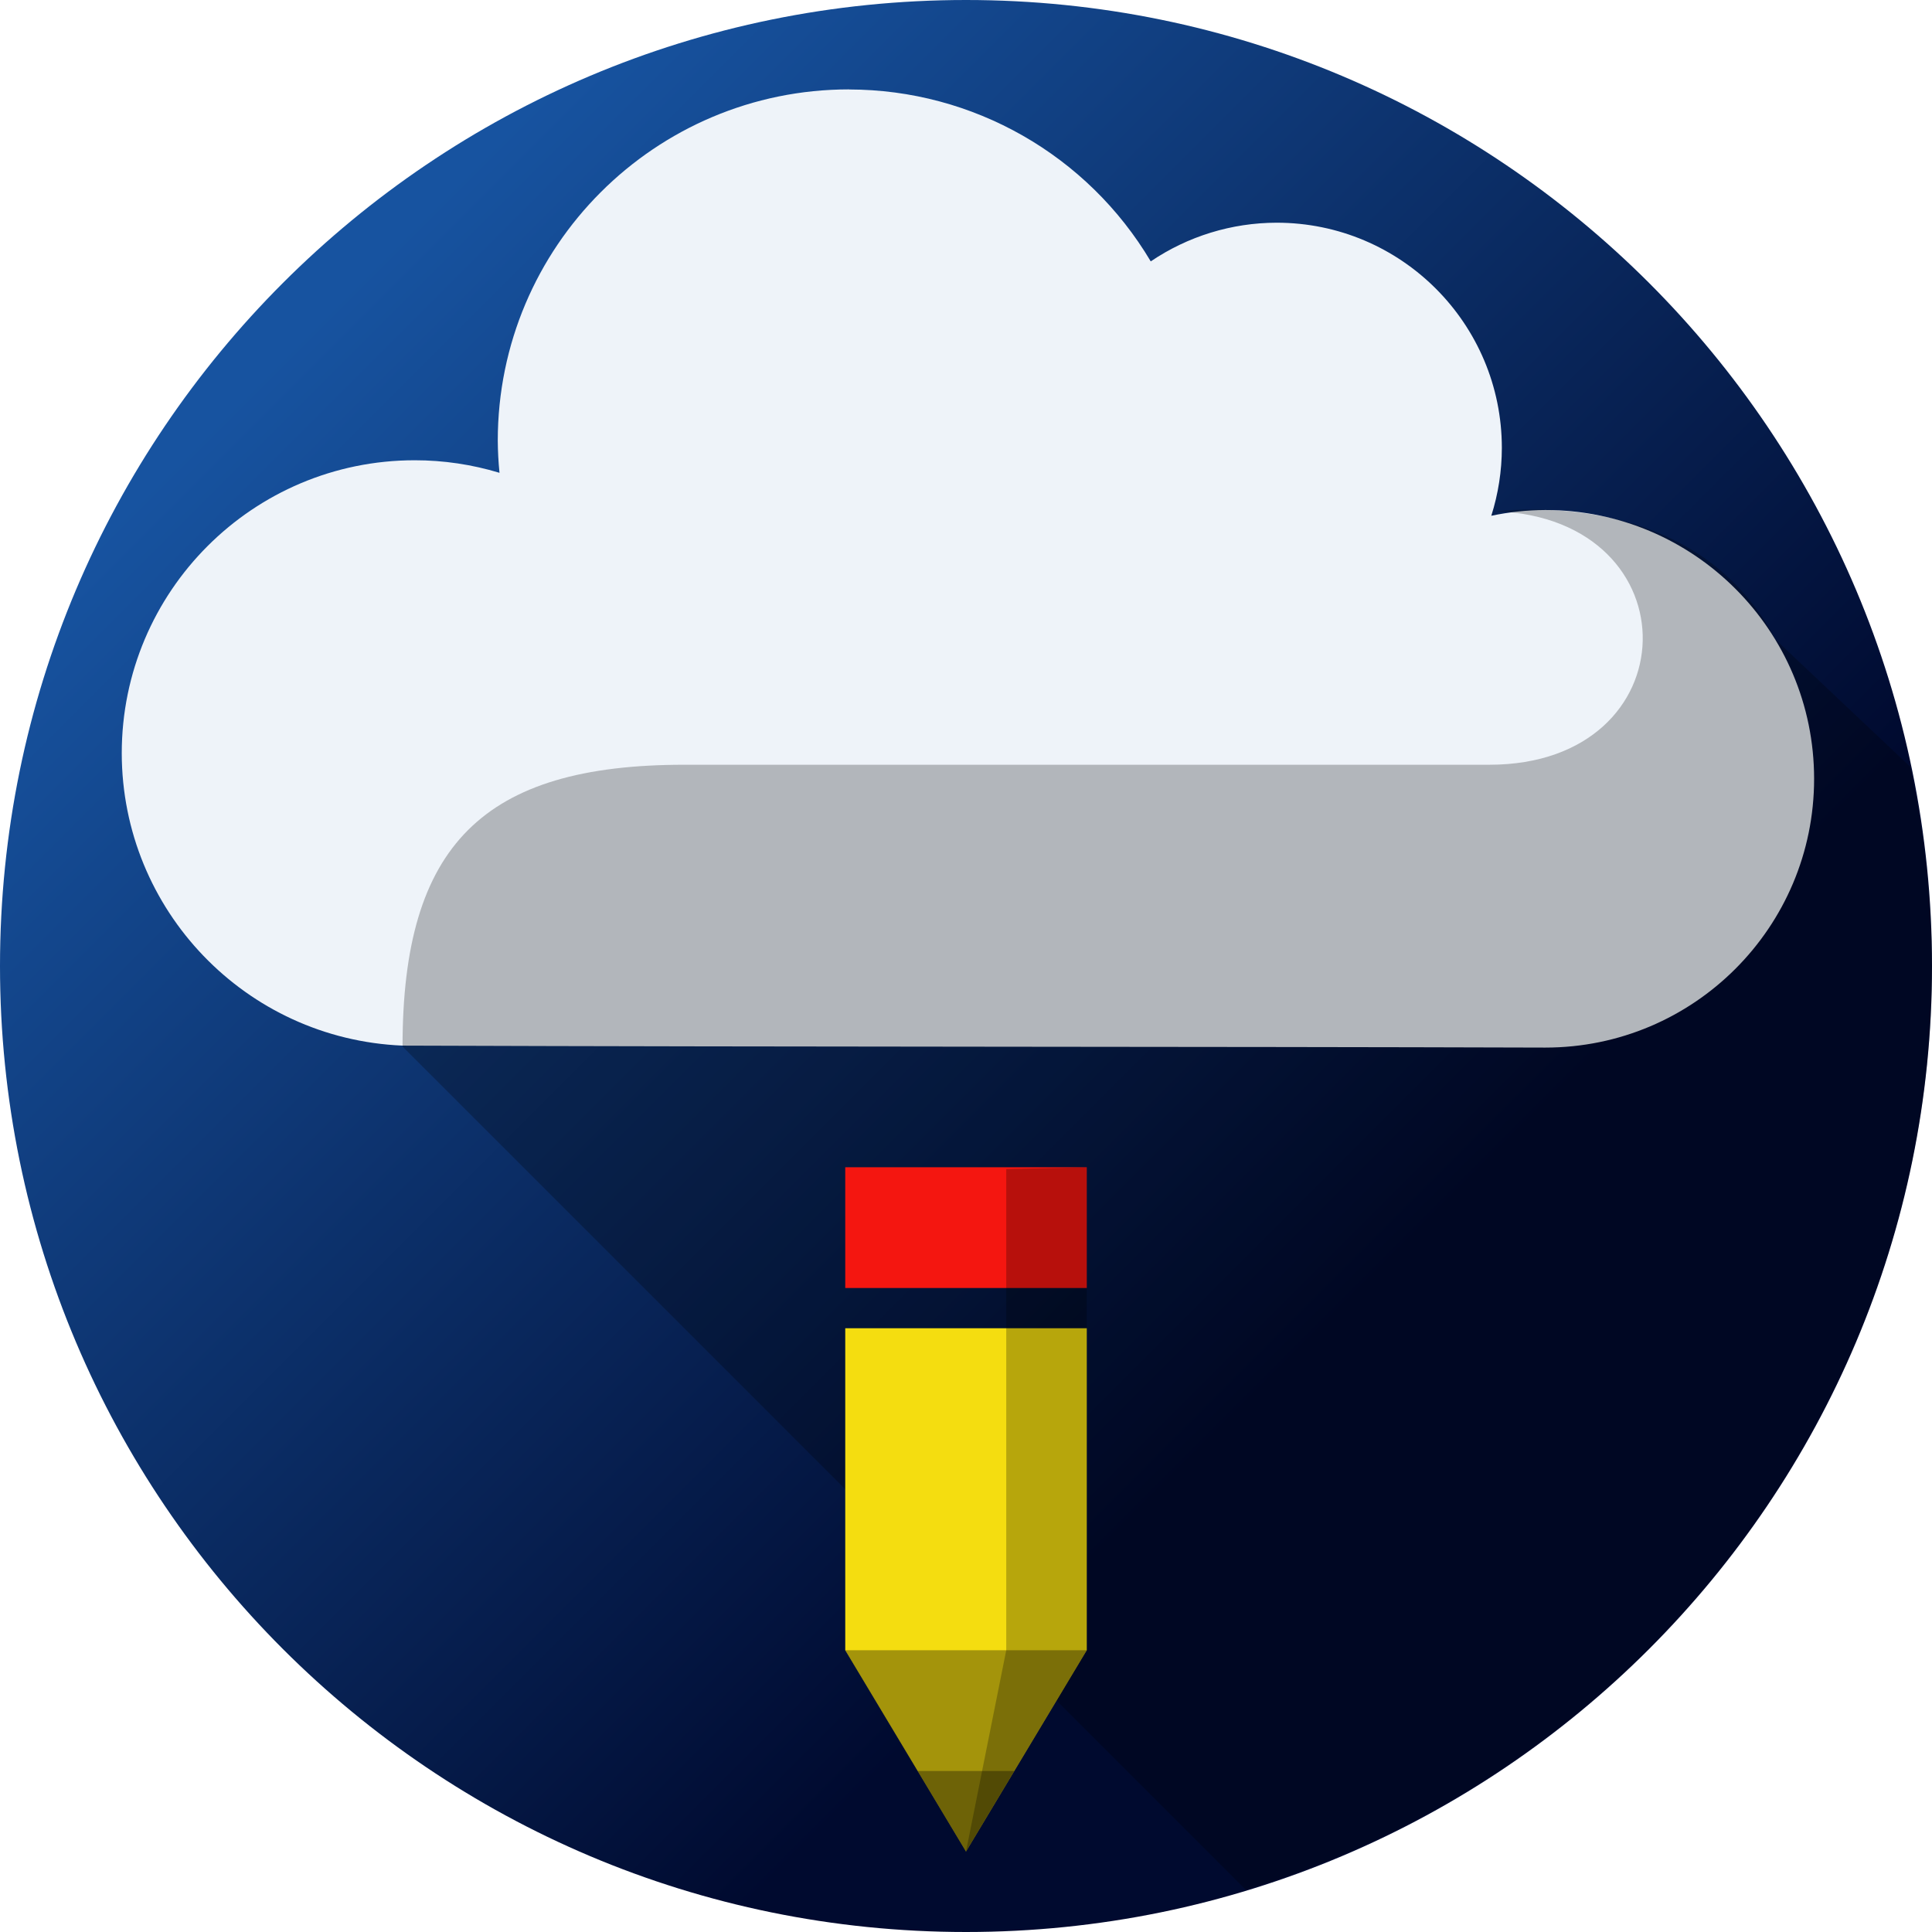
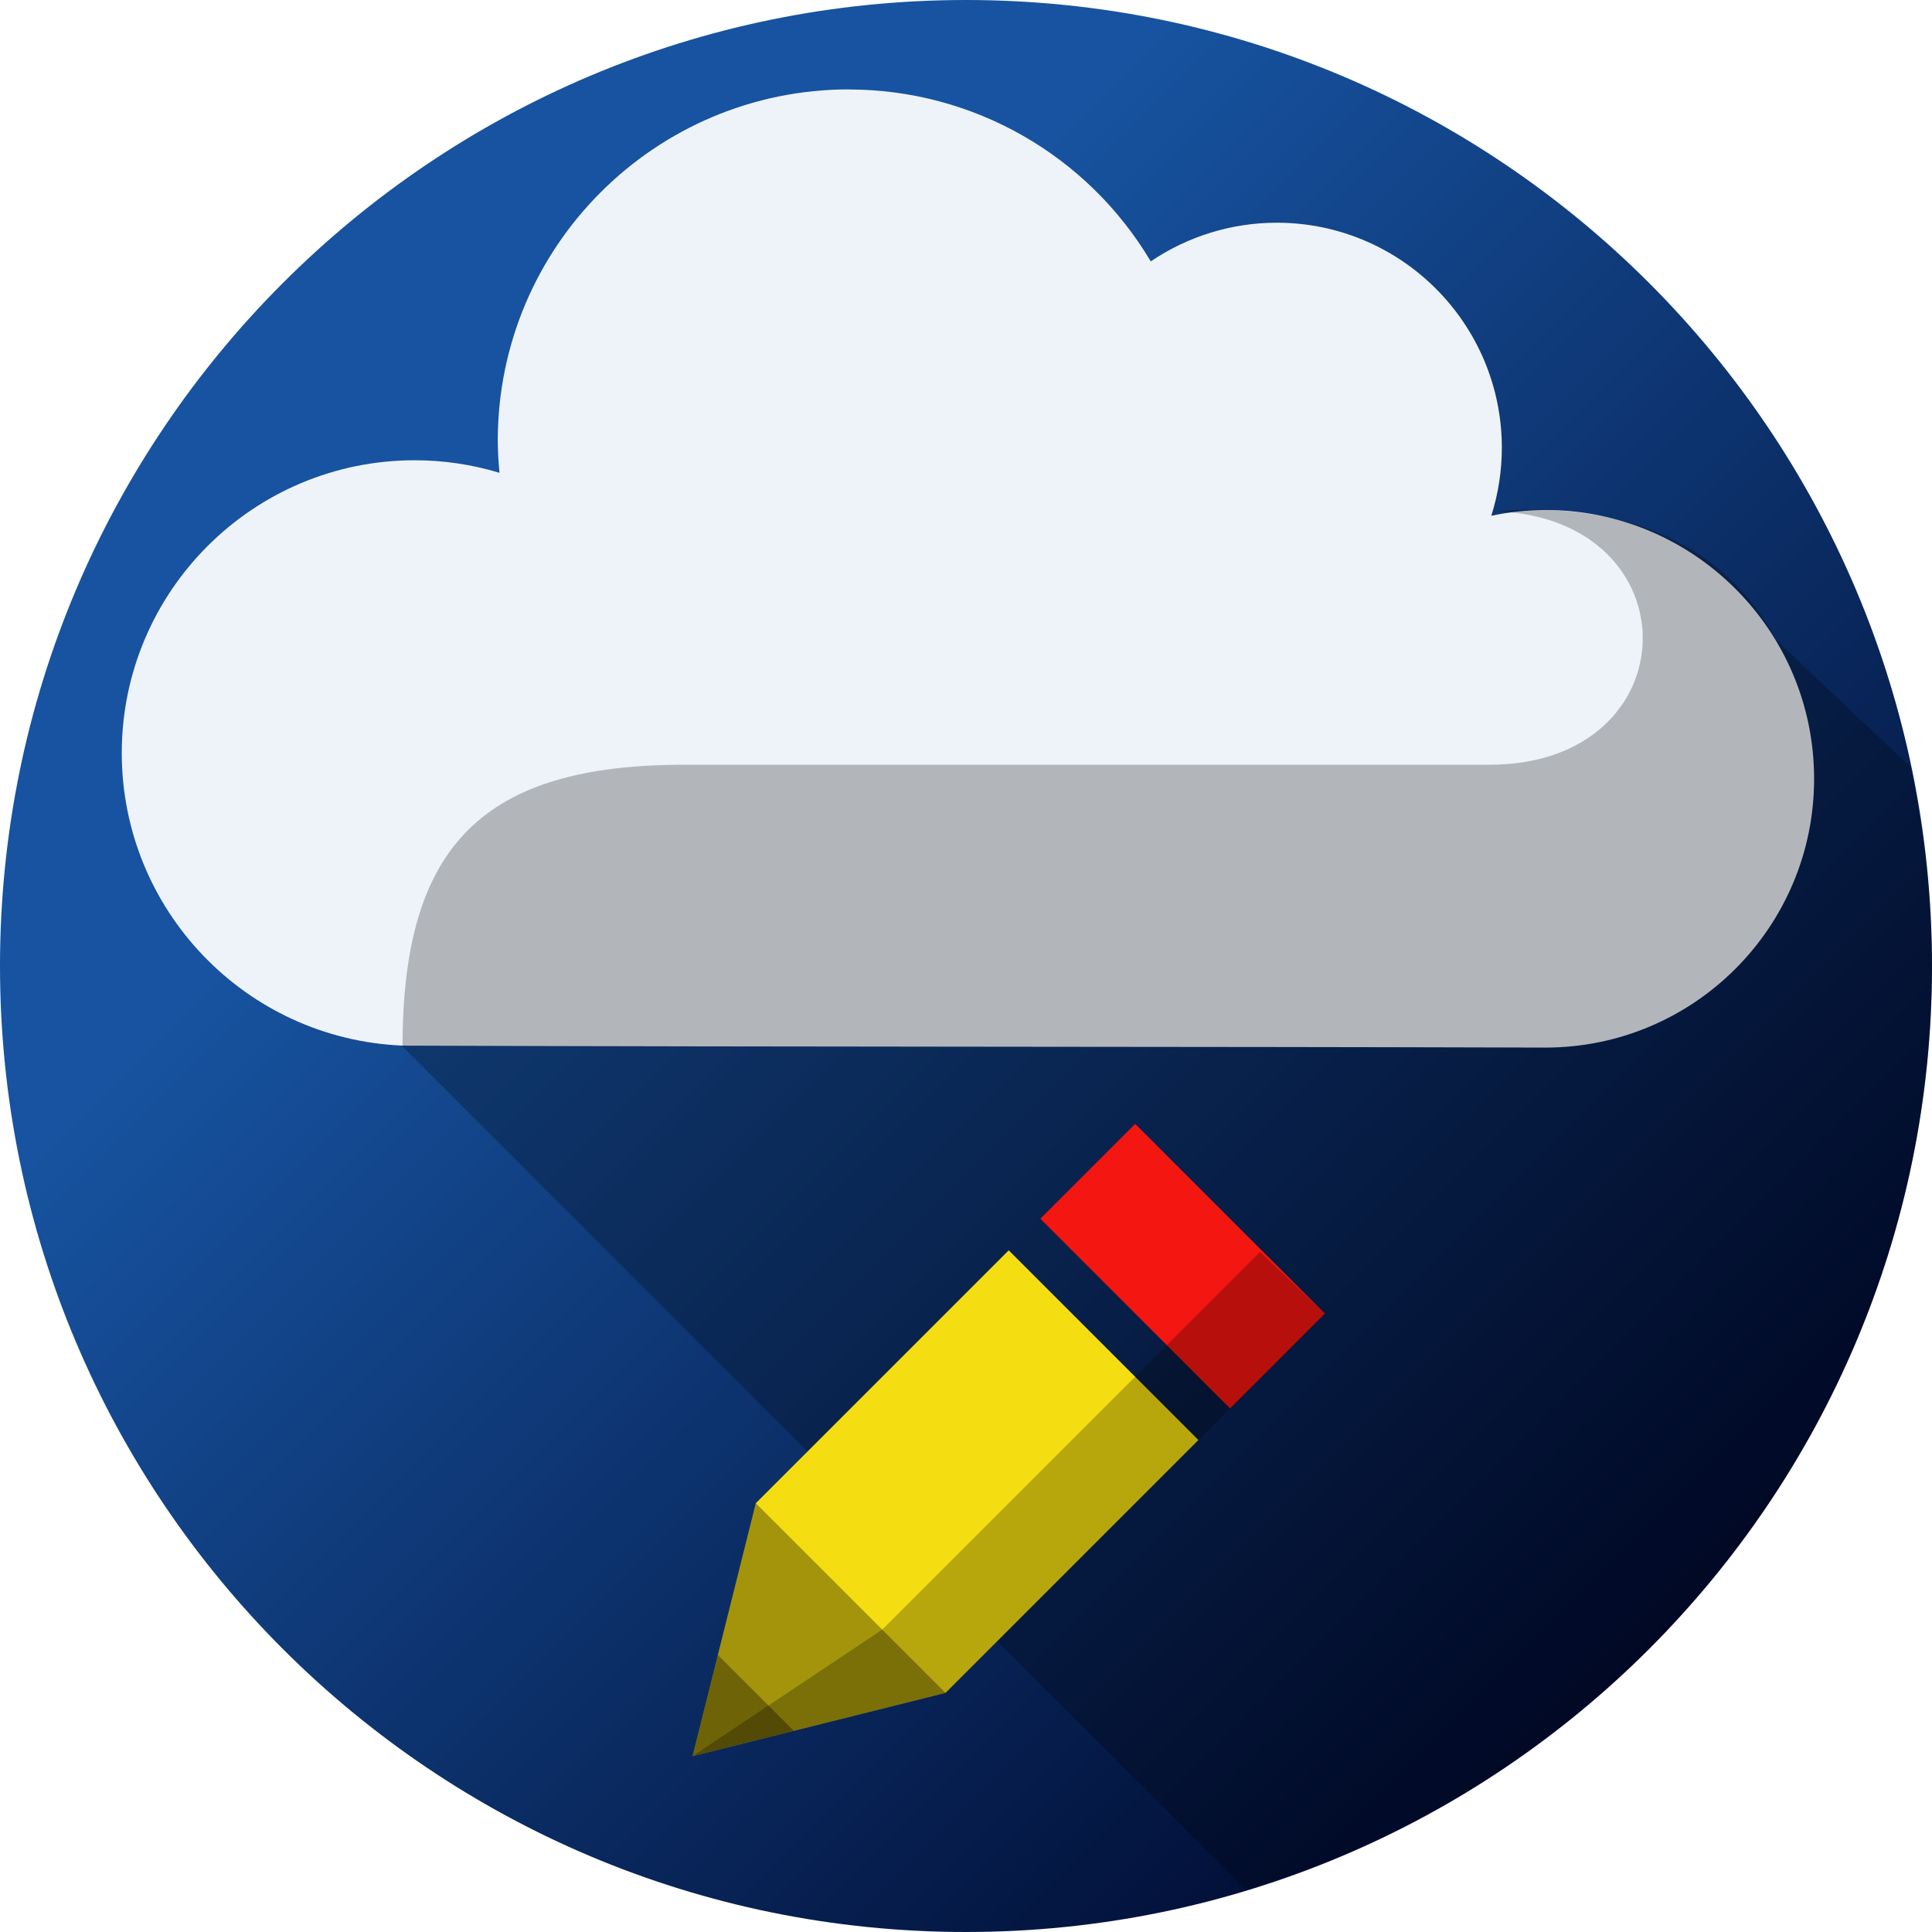
<svg xmlns="http://www.w3.org/2000/svg" version="1.1" viewBox="0 0 48 48">
  <defs>
-     <linearGradient id="linearGradient4574" x1="7.928" x2="33.002" y1="7.881" y2="32.955" gradientUnits="userSpaceOnUse">
+     <linearGradient id="linearGradient4574" x1="14.737" x2="41.417" y1="14.69" y2="41.37" gradientUnits="userSpaceOnUse">
      <stop stop-color="#1753a0" offset="0" />
      <stop stop-color="#000a2f" offset="1" />
    </linearGradient>
  </defs>
  <circle cx="24" cy="24" r="24" fill="url(#linearGradient4574)" style="paint-order:stroke fill markers" />
  <path d="m21.096 2.221c-4.82-3.068e-4 -8.728 3.907-8.729 8.727 0.002 0.267 0.016 0.533 0.043 0.799-0.683-0.207-1.392-0.312-2.106-0.312-4.02 1.08e-4 -7.279 3.259-7.279 7.279 0.005 3.898 3.08 7.1 6.975 7.264 9.926 0.035 19.849 0.022 28.393 0.049 3.688-1.62e-4 6.678-2.99 6.678-6.678-1.62e-4 -3.688-2.99-6.678-6.678-6.678-0.451 0.002-0.9 0.05-1.342 0.143 0.173-0.545 0.261-1.114 0.262-1.685-2.42e-4 -3.09-2.505-5.596-5.596-5.596-1.115 0.002-2.204 0.336-3.127 0.961-1.571-2.645-4.418-4.268-7.494-4.271z" fill="#eef3f9" style="paint-order:stroke fill markers" />
  <path d="m38.061 12.66c-0.309 3.87e-4 -0.61 0.015-0.898 0.041 4.949 0.188 4.838 6.299-0.162 6.299h-20c-5 0-7 2-7 7l20.949 20.949a24 24 0 0 0 17.051-22.949 24 24 0 0 0-0.547-4.955l-3.342-3.156c-1.331-2.528-3.887-3.231-6.051-3.228z" opacity=".25" />
-   <g stroke-width=".775">
-     <path d="m21 33h6v8l-3 5-3-5z" fill="#f4dd10" />
-     <rect x="21" y="29" width="6" height="3" fill="#f41610" style="paint-order:stroke fill markers" />
-     <path d="m25 29.047v11.953l-1 5 3-5v-12z" opacity=".25" />
+   <g transform="matrix(.7854 .7854 -.7854 .7854 34.486 -11.348)">
+     <g stroke-width=".775">
+       <path d="m21 33h6v8l-3 5-3-5z" fill="#f4dd10" />
+       <rect x="21" y="29" width="6" height="3" fill="#f41610" style="paint-order:stroke fill markers" />
+       <path d="m25 29.047v11.953l-1 5 3-5v-12z" opacity=".25" />
+     </g>
+     <path d="m20.998 41 3.001 5.001 3.001-5.001z" opacity=".33" stroke-width="1.937" />
+     <path d="m22.8 44 1.2 2 1.2-2z" opacity=".33" stroke-width=".775" />
  </g>
-   <path d="m20.998 41 3.001 5.001 3.001-5.001z" opacity=".33" stroke-width="1.937" />
-   <path d="m22.8 44 1.2 2 1.2-2z" opacity=".33" stroke-width=".775" />
</svg>
